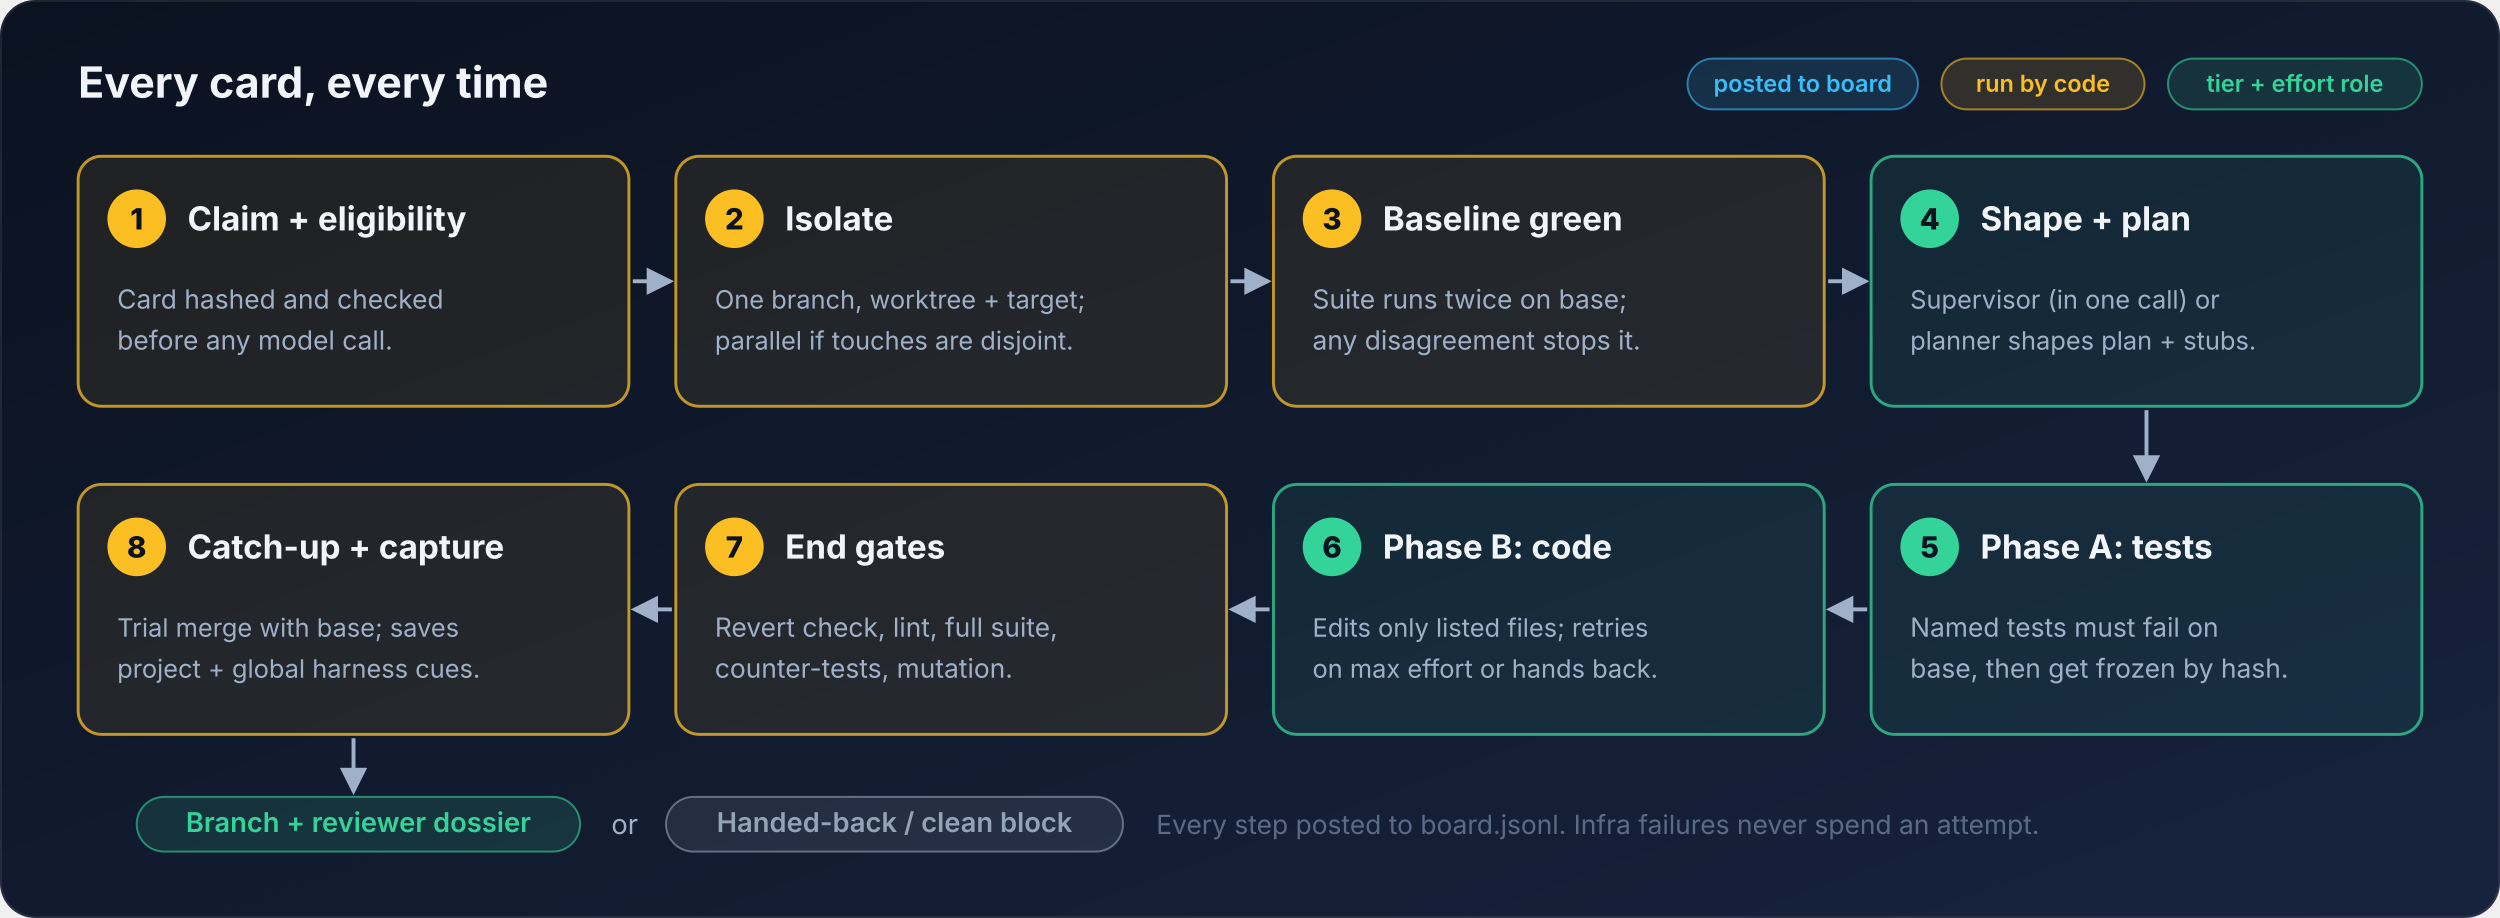
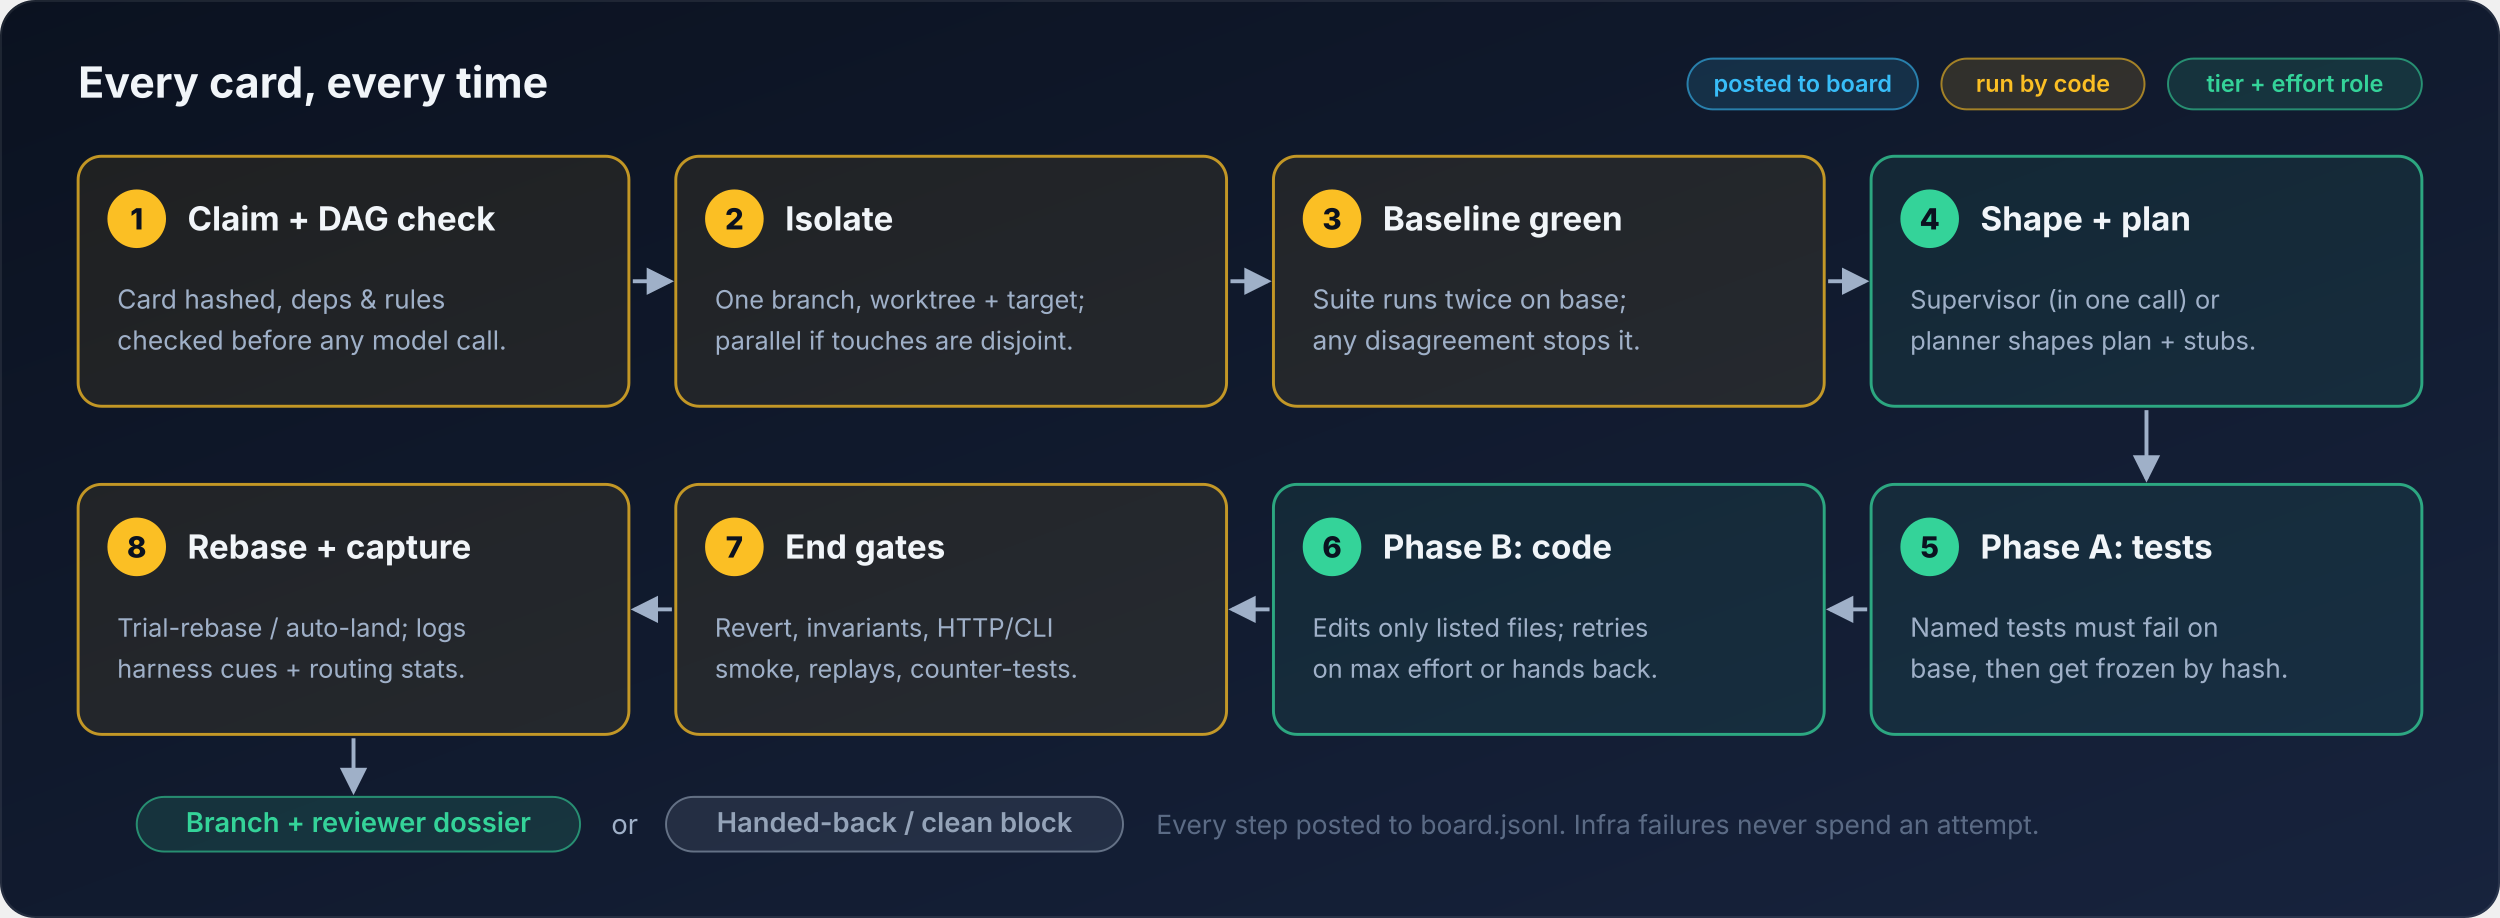
<svg xmlns="http://www.w3.org/2000/svg" width="1280" height="470" viewBox="0 0 1280 470" role="img" aria-labelledby="pipeline-t pipeline-d">
  <defs>
    <linearGradient id="bg" x1="0" y1="0" x2="1" y2="1">
      <stop offset="0" stop-color="#0b1220" />
      <stop offset="1" stop-color="#17233d" />
    </linearGradient>
    <marker id="ah" viewBox="0 0 10 10" refX="8.5" refY="5" markerWidth="7" markerHeight="7" orient="auto-start-reverse">
      <path d="M0,0 L10,5 L0,10 z" fill="#9fb0c8" />
    </marker>
  </defs>
  <rect x="0" y="0" width="1280" height="470" rx="18" fill="url(#bg)" />
  <rect x="0.5" y="0.5" width="1279" height="469" rx="18" fill="none" stroke="#ffffff" stroke-opacity="0.08" />
  <text x="40" y="50" font-family="Inter, 'Segoe UI', -apple-system, Helvetica, Arial, sans-serif" font-size="22" font-weight="700" fill="#f1f5f9" text-anchor="start">Every card, every time</text>
  <rect x="864" y="30" width="118" height="26" rx="13.0" fill="#38bdf8" fill-opacity="0.14" stroke="#38bdf8" stroke-opacity="0.6" />
  <text x="923.0" y="47" font-family="Inter, 'Segoe UI', -apple-system, Helvetica, Arial, sans-serif" font-size="12" font-weight="600" fill="#38bdf8" text-anchor="middle">posted to board</text>
  <rect x="994" y="30" width="104" height="26" rx="13.0" fill="#fbbf24" fill-opacity="0.14" stroke="#fbbf24" stroke-opacity="0.6" />
  <text x="1046.0" y="47" font-family="Inter, 'Segoe UI', -apple-system, Helvetica, Arial, sans-serif" font-size="12" font-weight="600" fill="#fbbf24" text-anchor="middle">run by code</text>
  <rect x="1110" y="30" width="130" height="26" rx="13.0" fill="#34d399" fill-opacity="0.14" stroke="#34d399" stroke-opacity="0.6" />
  <text x="1175.0" y="47" font-family="Inter, 'Segoe UI', -apple-system, Helvetica, Arial, sans-serif" font-size="12" font-weight="600" fill="#34d399" text-anchor="middle">tier + effort role</text>
  <rect x="40" y="80" width="282" height="128" rx="12" fill="#fbbf24" fill-opacity="0.08" stroke="#fbbf24" stroke-opacity="0.75" stroke-width="1.5" />
  <circle cx="70" cy="112" r="15" fill="#fbbf24" />
  <text x="70" y="117.5" font-family="Inter, 'Segoe UI', -apple-system, Helvetica, Arial, sans-serif" font-size="15" font-weight="800" fill="#0b1220" text-anchor="middle">1</text>
-   <text x="96" y="118" font-family="Inter, 'Segoe UI', -apple-system, Helvetica, Arial, sans-serif" font-size="17" font-weight="700" fill="#f1f5f9" text-anchor="start">Claim + eligibility</text>
-   <text x="60" y="158" font-family="Inter, 'Segoe UI', -apple-system, Helvetica, Arial, sans-serif" font-size="13.5" font-weight="400" fill="#9fb0c8" text-anchor="start">Card hashed and checked</text>
-   <text x="60" y="179" font-family="Inter, 'Segoe UI', -apple-system, Helvetica, Arial, sans-serif" font-size="13.5" font-weight="400" fill="#9fb0c8" text-anchor="start">before any model call.</text>
+   <text x="96" y="118" font-family="Inter, 'Segoe UI', -apple-system, Helvetica, Arial, sans-serif" font-size="17" font-weight="700" fill="#f1f5f9" text-anchor="start">Claim + DAG check</text>
+   <text x="60" y="158" font-family="Inter, 'Segoe UI', -apple-system, Helvetica, Arial, sans-serif" font-size="13.5" font-weight="400" fill="#9fb0c8" text-anchor="start">Card hashed, deps &amp; rules</text>
+   <text x="60" y="179" font-family="Inter, 'Segoe UI', -apple-system, Helvetica, Arial, sans-serif" font-size="13.5" font-weight="400" fill="#9fb0c8" text-anchor="start">checked before any model call.</text>
  <rect x="346" y="80" width="282" height="128" rx="12" fill="#fbbf24" fill-opacity="0.08" stroke="#fbbf24" stroke-opacity="0.75" stroke-width="1.5" />
  <circle cx="376" cy="112" r="15" fill="#fbbf24" />
  <text x="376" y="117.5" font-family="Inter, 'Segoe UI', -apple-system, Helvetica, Arial, sans-serif" font-size="15" font-weight="800" fill="#0b1220" text-anchor="middle">2</text>
  <text x="402" y="118" font-family="Inter, 'Segoe UI', -apple-system, Helvetica, Arial, sans-serif" font-size="17" font-weight="700" fill="#f1f5f9" text-anchor="start">Isolate</text>
  <text x="366" y="158" font-family="Inter, 'Segoe UI', -apple-system, Helvetica, Arial, sans-serif" font-size="13" font-weight="400" fill="#9fb0c8" text-anchor="start">One branch, worktree + target;</text>
  <text x="366" y="179" font-family="Inter, 'Segoe UI', -apple-system, Helvetica, Arial, sans-serif" font-size="13" font-weight="400" fill="#9fb0c8" text-anchor="start">parallel if touches are disjoint.</text>
  <rect x="652" y="80" width="282" height="128" rx="12" fill="#fbbf24" fill-opacity="0.08" stroke="#fbbf24" stroke-opacity="0.75" stroke-width="1.5" />
  <circle cx="682" cy="112" r="15" fill="#fbbf24" />
  <text x="682" y="117.5" font-family="Inter, 'Segoe UI', -apple-system, Helvetica, Arial, sans-serif" font-size="15" font-weight="800" fill="#0b1220" text-anchor="middle">3</text>
  <text x="708" y="118" font-family="Inter, 'Segoe UI', -apple-system, Helvetica, Arial, sans-serif" font-size="17" font-weight="700" fill="#f1f5f9" text-anchor="start">Baseline green</text>
  <text x="672" y="158" font-family="Inter, 'Segoe UI', -apple-system, Helvetica, Arial, sans-serif" font-size="13.5" font-weight="400" fill="#9fb0c8" text-anchor="start">Suite runs twice on base;</text>
  <text x="672" y="179" font-family="Inter, 'Segoe UI', -apple-system, Helvetica, Arial, sans-serif" font-size="13.5" font-weight="400" fill="#9fb0c8" text-anchor="start">any disagreement stops it.</text>
  <rect x="958" y="80" width="282" height="128" rx="12" fill="#34d399" fill-opacity="0.08" stroke="#34d399" stroke-opacity="0.75" stroke-width="1.5" />
  <circle cx="988" cy="112" r="15" fill="#34d399" />
  <text x="988" y="117.5" font-family="Inter, 'Segoe UI', -apple-system, Helvetica, Arial, sans-serif" font-size="15" font-weight="800" fill="#0b1220" text-anchor="middle">4</text>
  <text x="1014" y="118" font-family="Inter, 'Segoe UI', -apple-system, Helvetica, Arial, sans-serif" font-size="17" font-weight="700" fill="#f1f5f9" text-anchor="start">Shape + plan</text>
  <text x="978" y="158" font-family="Inter, 'Segoe UI', -apple-system, Helvetica, Arial, sans-serif" font-size="13" font-weight="400" fill="#9fb0c8" text-anchor="start">Supervisor (in one call) or</text>
  <text x="978" y="179" font-family="Inter, 'Segoe UI', -apple-system, Helvetica, Arial, sans-serif" font-size="13" font-weight="400" fill="#9fb0c8" text-anchor="start">planner shapes plan + stubs.</text>
  <rect x="958" y="248" width="282" height="128" rx="12" fill="#34d399" fill-opacity="0.08" stroke="#34d399" stroke-opacity="0.75" stroke-width="1.5" />
  <circle cx="988" cy="280" r="15" fill="#34d399" />
  <text x="988" y="285.5" font-family="Inter, 'Segoe UI', -apple-system, Helvetica, Arial, sans-serif" font-size="15" font-weight="800" fill="#0b1220" text-anchor="middle">5</text>
  <text x="1014" y="286" font-family="Inter, 'Segoe UI', -apple-system, Helvetica, Arial, sans-serif" font-size="17" font-weight="700" fill="#f1f5f9" text-anchor="start">Phase A: tests</text>
  <text x="978" y="326" font-family="Inter, 'Segoe UI', -apple-system, Helvetica, Arial, sans-serif" font-size="13.5" font-weight="400" fill="#9fb0c8" text-anchor="start">Named tests must fail on</text>
  <text x="978" y="347" font-family="Inter, 'Segoe UI', -apple-system, Helvetica, Arial, sans-serif" font-size="13.5" font-weight="400" fill="#9fb0c8" text-anchor="start">base, then get frozen by hash.</text>
  <rect x="652" y="248" width="282" height="128" rx="12" fill="#34d399" fill-opacity="0.08" stroke="#34d399" stroke-opacity="0.75" stroke-width="1.5" />
  <circle cx="682" cy="280" r="15" fill="#34d399" />
  <text x="682" y="285.5" font-family="Inter, 'Segoe UI', -apple-system, Helvetica, Arial, sans-serif" font-size="15" font-weight="800" fill="#0b1220" text-anchor="middle">6</text>
  <text x="708" y="286" font-family="Inter, 'Segoe UI', -apple-system, Helvetica, Arial, sans-serif" font-size="17" font-weight="700" fill="#f1f5f9" text-anchor="start">Phase B: code</text>
  <text x="672" y="326" font-family="Inter, 'Segoe UI', -apple-system, Helvetica, Arial, sans-serif" font-size="13" font-weight="400" fill="#9fb0c8" text-anchor="start">Edits only listed files; retries</text>
  <text x="672" y="347" font-family="Inter, 'Segoe UI', -apple-system, Helvetica, Arial, sans-serif" font-size="13" font-weight="400" fill="#9fb0c8" text-anchor="start">on max effort or hands back.</text>
  <rect x="346" y="248" width="282" height="128" rx="12" fill="#fbbf24" fill-opacity="0.08" stroke="#fbbf24" stroke-opacity="0.75" stroke-width="1.5" />
  <circle cx="376" cy="280" r="15" fill="#fbbf24" />
  <text x="376" y="285.5" font-family="Inter, 'Segoe UI', -apple-system, Helvetica, Arial, sans-serif" font-size="15" font-weight="800" fill="#0b1220" text-anchor="middle">7</text>
  <text x="402" y="286" font-family="Inter, 'Segoe UI', -apple-system, Helvetica, Arial, sans-serif" font-size="17" font-weight="700" fill="#f1f5f9" text-anchor="start">End gates</text>
-   <text x="366" y="326" font-family="Inter, 'Segoe UI', -apple-system, Helvetica, Arial, sans-serif" font-size="13.5" font-weight="400" fill="#9fb0c8" text-anchor="start">Revert check, lint, full suite,</text>
-   <text x="366" y="347" font-family="Inter, 'Segoe UI', -apple-system, Helvetica, Arial, sans-serif" font-size="13.5" font-weight="400" fill="#9fb0c8" text-anchor="start">counter-tests, mutation.</text>
+   <text x="366" y="326" font-family="Inter, 'Segoe UI', -apple-system, Helvetica, Arial, sans-serif" font-size="13" font-weight="400" fill="#9fb0c8" text-anchor="start">Revert, invariants, HTTP/CLI</text>
+   <text x="366" y="347" font-family="Inter, 'Segoe UI', -apple-system, Helvetica, Arial, sans-serif" font-size="13" font-weight="400" fill="#9fb0c8" text-anchor="start">smoke, replays, counter-tests.</text>
  <rect x="40" y="248" width="282" height="128" rx="12" fill="#fbbf24" fill-opacity="0.08" stroke="#fbbf24" stroke-opacity="0.75" stroke-width="1.5" />
  <circle cx="70" cy="280" r="15" fill="#fbbf24" />
  <text x="70" y="285.5" font-family="Inter, 'Segoe UI', -apple-system, Helvetica, Arial, sans-serif" font-size="15" font-weight="800" fill="#0b1220" text-anchor="middle">8</text>
-   <text x="96" y="286" font-family="Inter, 'Segoe UI', -apple-system, Helvetica, Arial, sans-serif" font-size="17" font-weight="700" fill="#f1f5f9" text-anchor="start">Catch-up + capture</text>
-   <text x="60" y="326" font-family="Inter, 'Segoe UI', -apple-system, Helvetica, Arial, sans-serif" font-size="13" font-weight="400" fill="#9fb0c8" text-anchor="start">Trial merge with base; saves</text>
-   <text x="60" y="347" font-family="Inter, 'Segoe UI', -apple-system, Helvetica, Arial, sans-serif" font-size="13" font-weight="400" fill="#9fb0c8" text-anchor="start">project + global harness cues.</text>
+   <text x="96" y="286" font-family="Inter, 'Segoe UI', -apple-system, Helvetica, Arial, sans-serif" font-size="17" font-weight="700" fill="#f1f5f9" text-anchor="start">Rebase + capture</text>
+   <text x="60" y="326" font-family="Inter, 'Segoe UI', -apple-system, Helvetica, Arial, sans-serif" font-size="13" font-weight="400" fill="#9fb0c8" text-anchor="start">Trial-rebase / auto-land; logs</text>
+   <text x="60" y="347" font-family="Inter, 'Segoe UI', -apple-system, Helvetica, Arial, sans-serif" font-size="13" font-weight="400" fill="#9fb0c8" text-anchor="start">harness cues + routing stats.</text>
  <line x1="324" y1="144" x2="343" y2="144" stroke="#9fb0c8" stroke-width="2" marker-end="url(#ah)" />
  <line x1="630" y1="144" x2="649" y2="144" stroke="#9fb0c8" stroke-width="2" marker-end="url(#ah)" />
  <line x1="936" y1="144" x2="955" y2="144" stroke="#9fb0c8" stroke-width="2" marker-end="url(#ah)" />
  <line x1="1099.0" y1="210" x2="1099.0" y2="245" stroke="#9fb0c8" stroke-width="2" marker-end="url(#ah)" />
  <line x1="956" y1="312" x2="937" y2="312" stroke="#9fb0c8" stroke-width="2" marker-end="url(#ah)" />
  <line x1="650" y1="312" x2="631" y2="312" stroke="#9fb0c8" stroke-width="2" marker-end="url(#ah)" />
  <line x1="344" y1="312" x2="325" y2="312" stroke="#9fb0c8" stroke-width="2" marker-end="url(#ah)" />
  <line x1="181" y1="378" x2="181" y2="405" stroke="#9fb0c8" stroke-width="2" marker-end="url(#ah)" />
  <rect x="70" y="408" width="227" height="28" rx="14.0" fill="#34d399" fill-opacity="0.14" stroke="#34d399" stroke-opacity="0.6" />
  <text x="183.5" y="426" font-family="Inter, 'Segoe UI', -apple-system, Helvetica, Arial, sans-serif" font-size="14" font-weight="600" fill="#34d399" text-anchor="middle">Branch + reviewer dossier</text>
  <text x="313" y="427" font-family="Inter, 'Segoe UI', -apple-system, Helvetica, Arial, sans-serif" font-size="14" font-weight="400" fill="#9fb0c8" text-anchor="start">or</text>
  <rect x="341" y="408" width="234" height="28" rx="14.0" fill="#94a3b8" fill-opacity="0.14" stroke="#94a3b8" stroke-opacity="0.6" />
  <text x="458.0" y="426" font-family="Inter, 'Segoe UI', -apple-system, Helvetica, Arial, sans-serif" font-size="14" font-weight="600" fill="#94a3b8" text-anchor="middle">Handed-back / clean block</text>
  <text x="592" y="427" font-family="Inter, 'Segoe UI', -apple-system, Helvetica, Arial, sans-serif" font-size="13.5" font-weight="400" fill="#5b6b85" text-anchor="start">Every step posted to board.jsonl. Infra failures never spend an attempt.</text>
</svg>
